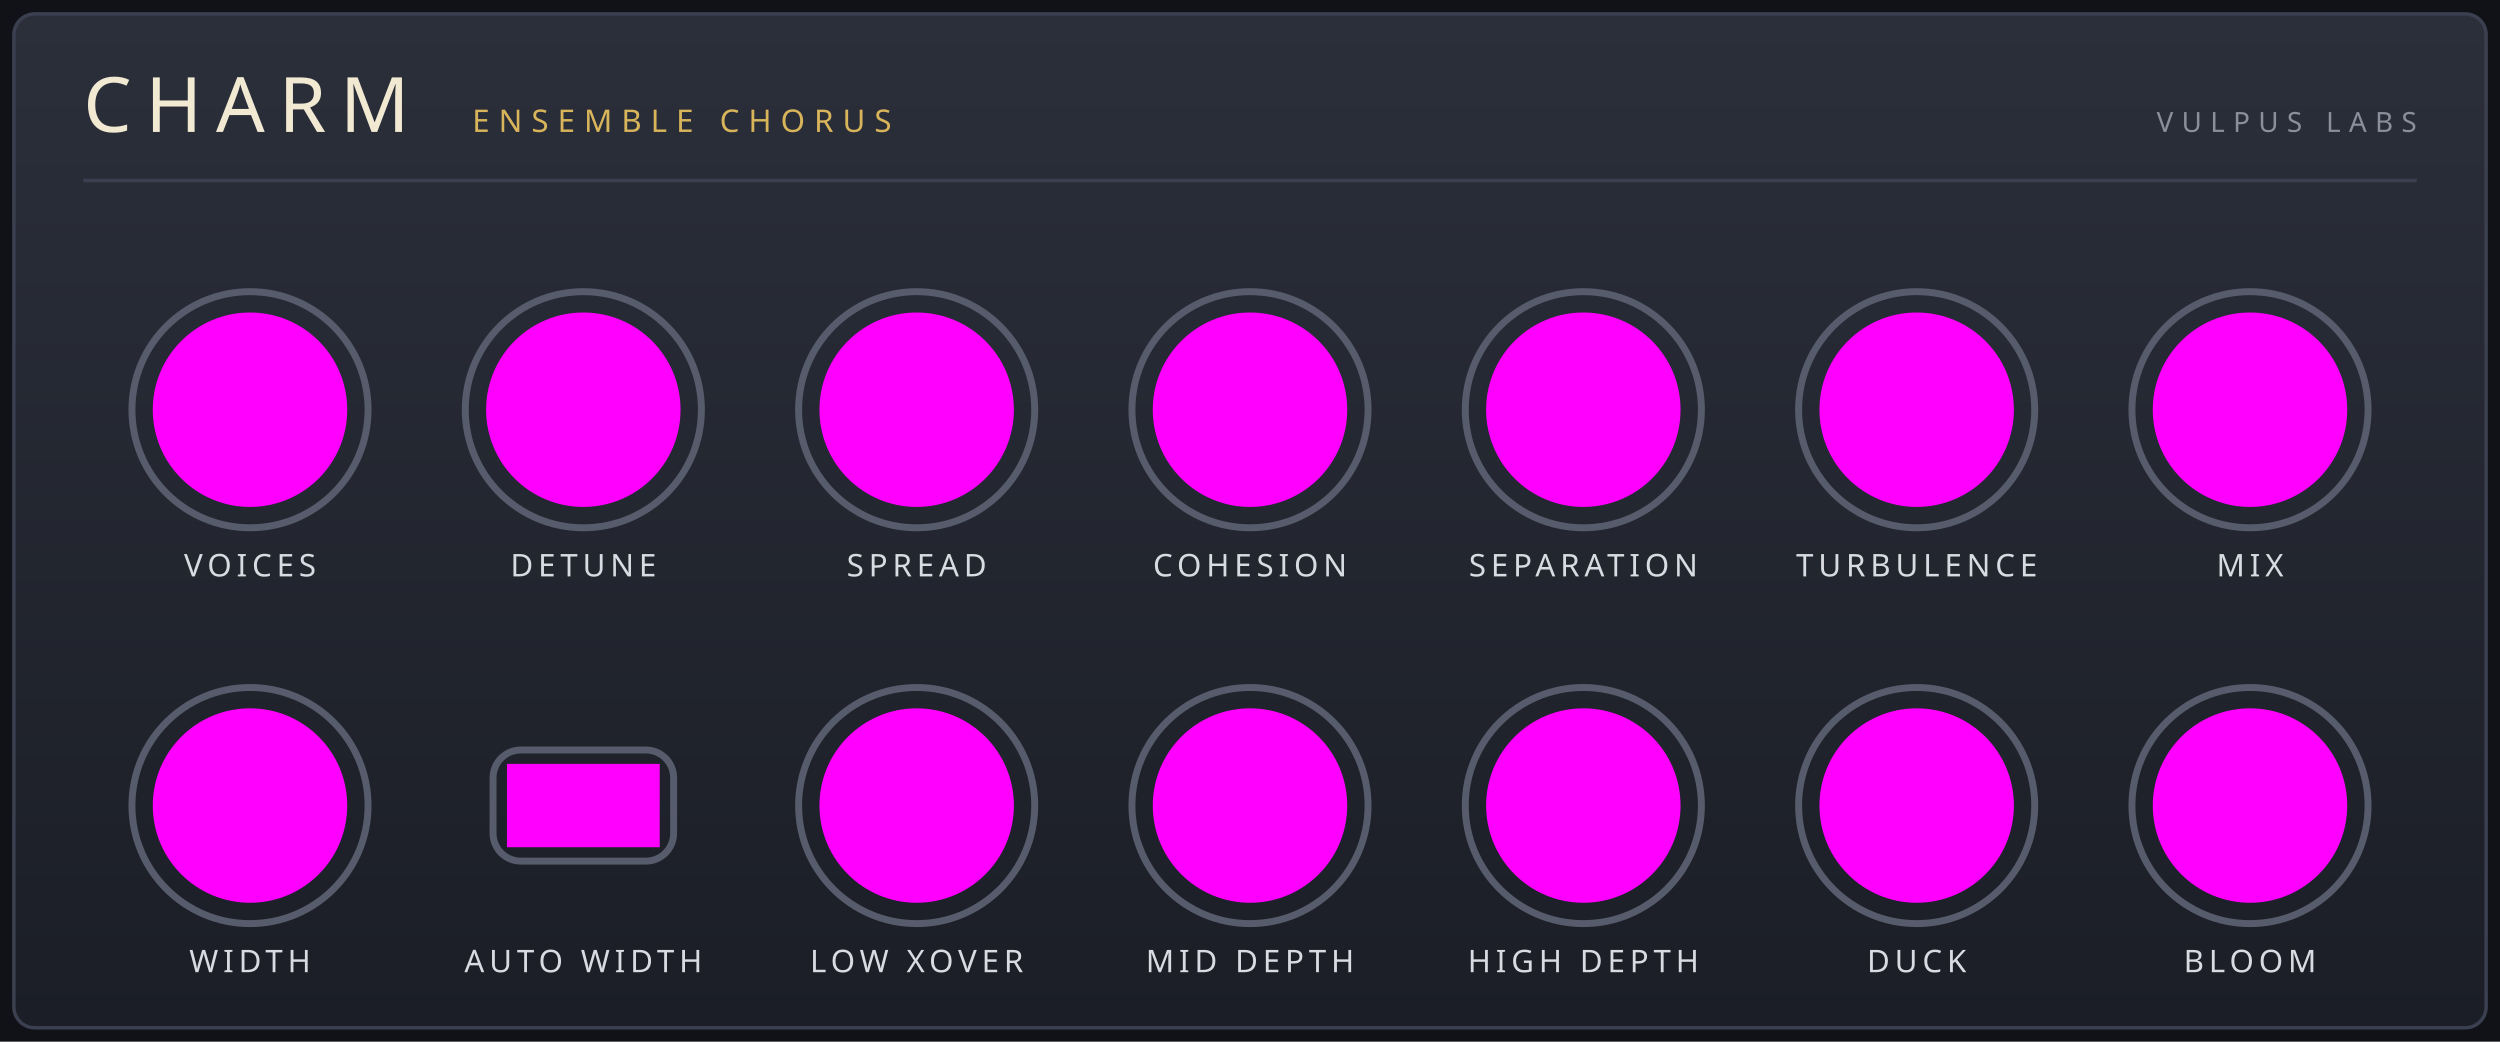
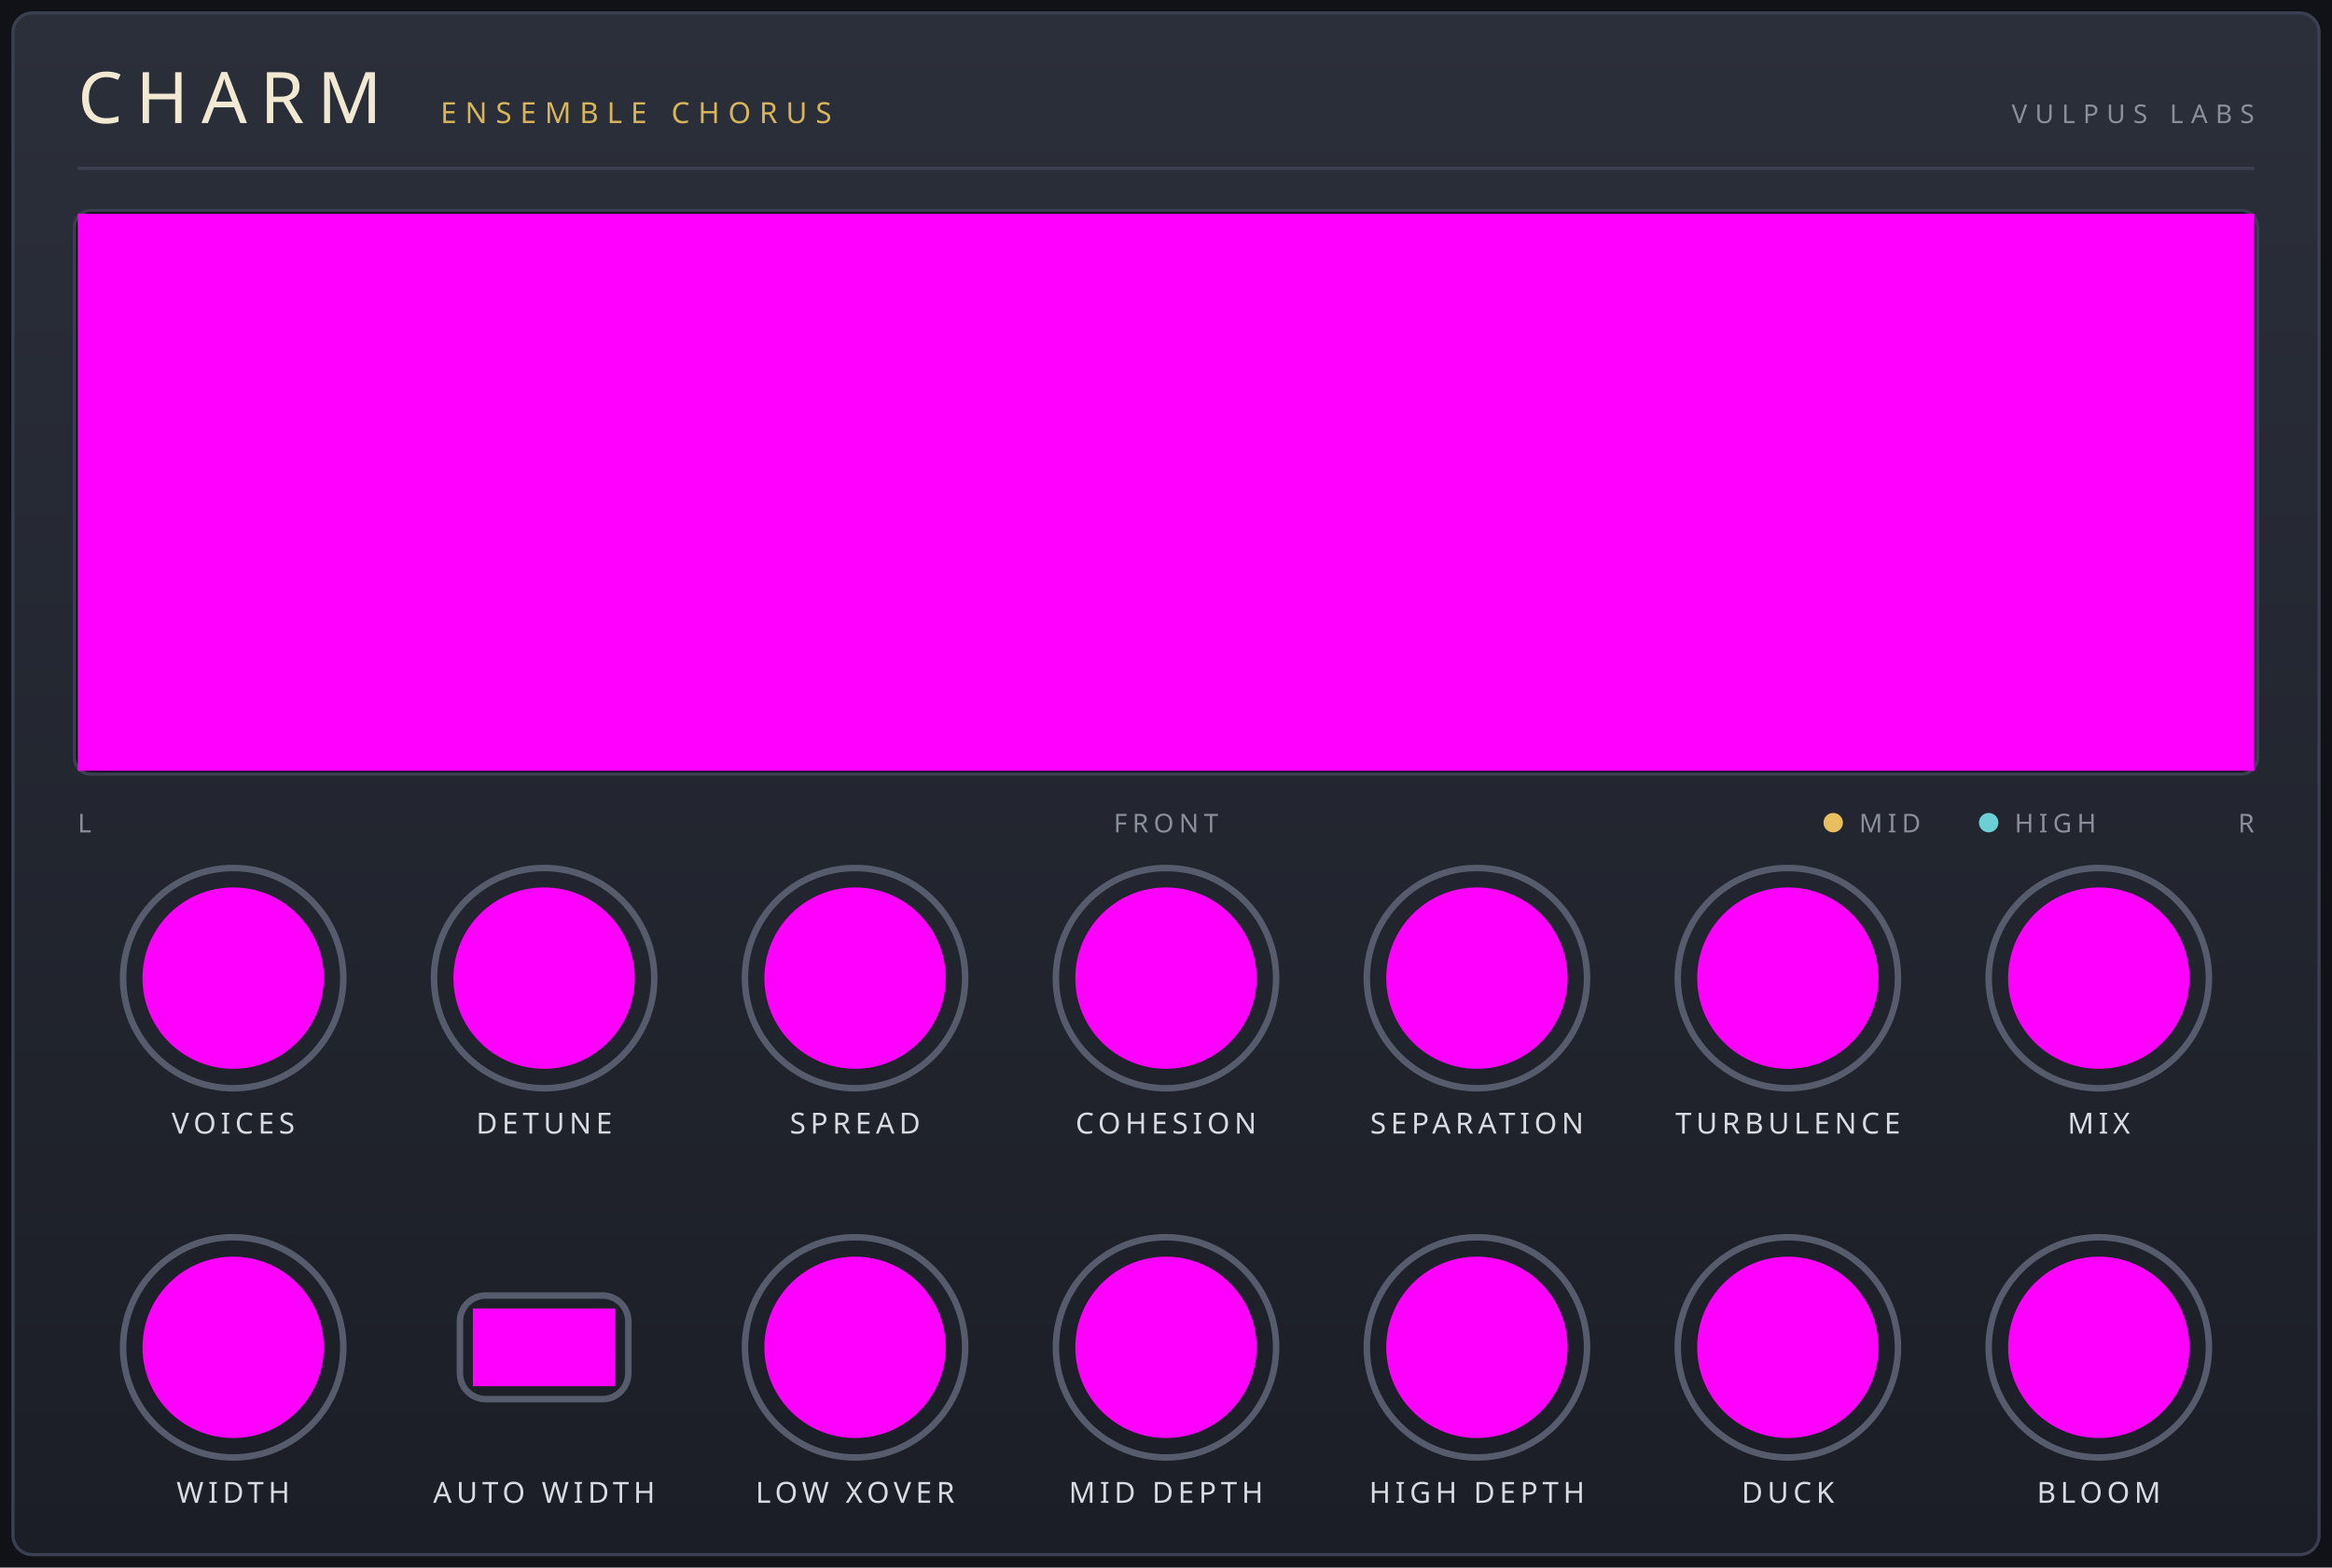
- <svg xmlns="http://www.w3.org/2000/svg" width="720" height="300" viewBox="0 0 720 300">
+ <svg xmlns="http://www.w3.org/2000/svg" width="720" height="484" viewBox="0 0 720 484">
  <defs>
    <linearGradient id="panel" x1="0" y1="0" x2="0" y2="1">
      <stop offset="0" stop-color="#2b2f3a" />
      <stop offset="1" stop-color="#1b1e26" />
    </linearGradient>
  </defs>
-   <rect width="720" height="300" fill="#101217" />
-   <rect x="4" y="4" width="712" height="292" rx="6" fill="url(#panel)" stroke="#3b4050" />
+   <rect width="720" height="484" fill="#101217" />
+   <rect x="4" y="4" width="712" height="476" rx="6" fill="url(#panel)" stroke="#3b4050" />
  <g font-family="'Jost*'" font-weight="500">
    <text x="24" y="38" font-size="22" letter-spacing="4" fill="#f1e9d2">CHARM</text>
    <text x="136" y="38" font-size="9" letter-spacing="2.6" fill="#d8b45a">ENSEMBLE CHORUS</text>
    <text x="696" y="38" font-size="8" letter-spacing="2.4" fill="#8a8f9c" text-anchor="end">VULPUS LABS</text>
    <line x1="24" y1="52" x2="696" y2="52" stroke="#3b4050" stroke-width="1" />
  </g>
  <g font-family="'Jost*'" font-weight="500" font-size="9" letter-spacing="1.4" fill="#d9dbe2" text-anchor="middle">
-     <text x="72" y="166">VOICES</text>
-     <text x="168" y="166">DETUNE</text>
-     <text x="264" y="166">SPREAD</text>
-     <text x="360" y="166">COHESION</text>
-     <text x="456" y="166">SEPARATION</text>
-     <text x="552" y="166">TURBULENCE</text>
-     <text x="648" y="166">MIX</text>
-     <text x="72" y="280">WIDTH</text>
-     <text x="168" y="280">AUTO WIDTH</text>
-     <text x="264" y="280">LOW XOVER</text>
-     <text x="360" y="280">MID DEPTH</text>
-     <text x="456" y="280">HIGH DEPTH</text>
-     <text x="552" y="280">DUCK</text>
-     <text x="648" y="280">BLOOM</text>
+     <text x="72" y="350">VOICES</text>
+     <text x="168" y="350">DETUNE</text>
+     <text x="264" y="350">SPREAD</text>
+     <text x="360" y="350">COHESION</text>
+     <text x="456" y="350">SEPARATION</text>
+     <text x="552" y="350">TURBULENCE</text>
+     <text x="648" y="350">MIX</text>
+     <text x="72" y="464">WIDTH</text>
+     <text x="168" y="464">AUTO WIDTH</text>
+     <text x="264" y="464">LOW XOVER</text>
+     <text x="360" y="464">MID DEPTH</text>
+     <text x="456" y="464">HIGH DEPTH</text>
+     <text x="552" y="464">DUCK</text>
+     <text x="648" y="464">BLOOM</text>
  </g>
  <g fill="none" stroke="#565c6c" stroke-width="2">
-     <circle cx="72" cy="118" r="34" />
-     <circle cx="168" cy="118" r="34" />
-     <circle cx="264" cy="118" r="34" />
-     <circle cx="360" cy="118" r="34" />
-     <circle cx="456" cy="118" r="34" />
-     <circle cx="552" cy="118" r="34" />
-     <circle cx="648" cy="118" r="34" />
-     <circle cx="72" cy="232" r="34" />
-     <rect x="142" y="216" width="52" height="32" rx="8" />
-     <circle cx="264" cy="232" r="34" />
-     <circle cx="360" cy="232" r="34" />
-     <circle cx="456" cy="232" r="34" />
-     <circle cx="552" cy="232" r="34" />
-     <circle cx="648" cy="232" r="34" />
+     <circle cx="72" cy="302" r="34" />
+     <circle cx="168" cy="302" r="34" />
+     <circle cx="264" cy="302" r="34" />
+     <circle cx="360" cy="302" r="34" />
+     <circle cx="456" cy="302" r="34" />
+     <circle cx="552" cy="302" r="34" />
+     <circle cx="648" cy="302" r="34" />
+     <circle cx="72" cy="416" r="34" />
+     <rect x="142" y="400" width="52" height="32" rx="8" />
+     <circle cx="264" cy="416" r="34" />
+     <circle cx="360" cy="416" r="34" />
+     <circle cx="456" cy="416" r="34" />
+     <circle cx="552" cy="416" r="34" />
+     <circle cx="648" cy="416" r="34" />
+   </g>
+   <rect x="23" y="65" width="674" height="174" rx="5" fill="#0b0d12" stroke="#3b4050" />
+   <g font-family="'Jost*'" font-weight="500" font-size="8" letter-spacing="1.6" fill="#8a8f9c">
+     <text x="24" y="257">L</text>
+     <text x="696" y="257" text-anchor="end">R</text>
+     <text x="360" y="257" text-anchor="middle">FRONT</text>
+     <circle cx="566" cy="254" r="3" fill="#e8be5e" />
+     <text x="574" y="257">MID</text>
+     <circle cx="614" cy="254" r="3" fill="#6ccfd6" />
+     <text x="622" y="257">HIGH</text>
  </g>
  <g id="controls">
-     <circle id="knob.voices" cx="72" cy="118" r="28" fill="#ff00ff" />
-     <circle id="knob.detune" cx="168" cy="118" r="28" fill="#ff00ff" />
-     <circle id="knob.spread" cx="264" cy="118" r="28" fill="#ff00ff" />
-     <circle id="knob.cohesion" cx="360" cy="118" r="28" fill="#ff00ff" />
-     <circle id="knob.separation" cx="456" cy="118" r="28" fill="#ff00ff" />
-     <circle id="knob.turbulence" cx="552" cy="118" r="28" fill="#ff00ff" />
-     <circle id="knob.mix" cx="648" cy="118" r="28" fill="#ff00ff" />
-     <circle id="knob.width" cx="72" cy="232" r="28" fill="#ff00ff" />
-     <rect id="toggle.auto_width" x="146" y="220" width="44" height="24" fill="#ff00ff" />
-     <circle id="knob.low_xover" cx="264" cy="232" r="28" fill="#ff00ff" />
-     <circle id="knob.mid_depth" cx="360" cy="232" r="28" fill="#ff00ff" />
-     <circle id="knob.high_depth" cx="456" cy="232" r="28" fill="#ff00ff" />
-     <circle id="knob.duck" cx="552" cy="232" r="28" fill="#ff00ff" />
-     <circle id="knob.bloom" cx="648" cy="232" r="28" fill="#ff00ff" />
+     <rect id="canvas.flock" x="24" y="66" width="672" height="172" fill="#ff00ff" />
+     <circle id="knob.voices" cx="72" cy="302" r="28" fill="#ff00ff" />
+     <circle id="knob.detune" cx="168" cy="302" r="28" fill="#ff00ff" />
+     <circle id="knob.spread" cx="264" cy="302" r="28" fill="#ff00ff" />
+     <circle id="knob.cohesion" cx="360" cy="302" r="28" fill="#ff00ff" />
+     <circle id="knob.separation" cx="456" cy="302" r="28" fill="#ff00ff" />
+     <circle id="knob.turbulence" cx="552" cy="302" r="28" fill="#ff00ff" />
+     <circle id="knob.mix" cx="648" cy="302" r="28" fill="#ff00ff" />
+     <circle id="knob.width" cx="72" cy="416" r="28" fill="#ff00ff" />
+     <rect id="toggle.auto_width" x="146" y="404" width="44" height="24" fill="#ff00ff" />
+     <circle id="knob.low_xover" cx="264" cy="416" r="28" fill="#ff00ff" />
+     <circle id="knob.mid_depth" cx="360" cy="416" r="28" fill="#ff00ff" />
+     <circle id="knob.high_depth" cx="456" cy="416" r="28" fill="#ff00ff" />
+     <circle id="knob.duck" cx="552" cy="416" r="28" fill="#ff00ff" />
+     <circle id="knob.bloom" cx="648" cy="416" r="28" fill="#ff00ff" />
  </g>
</svg>
